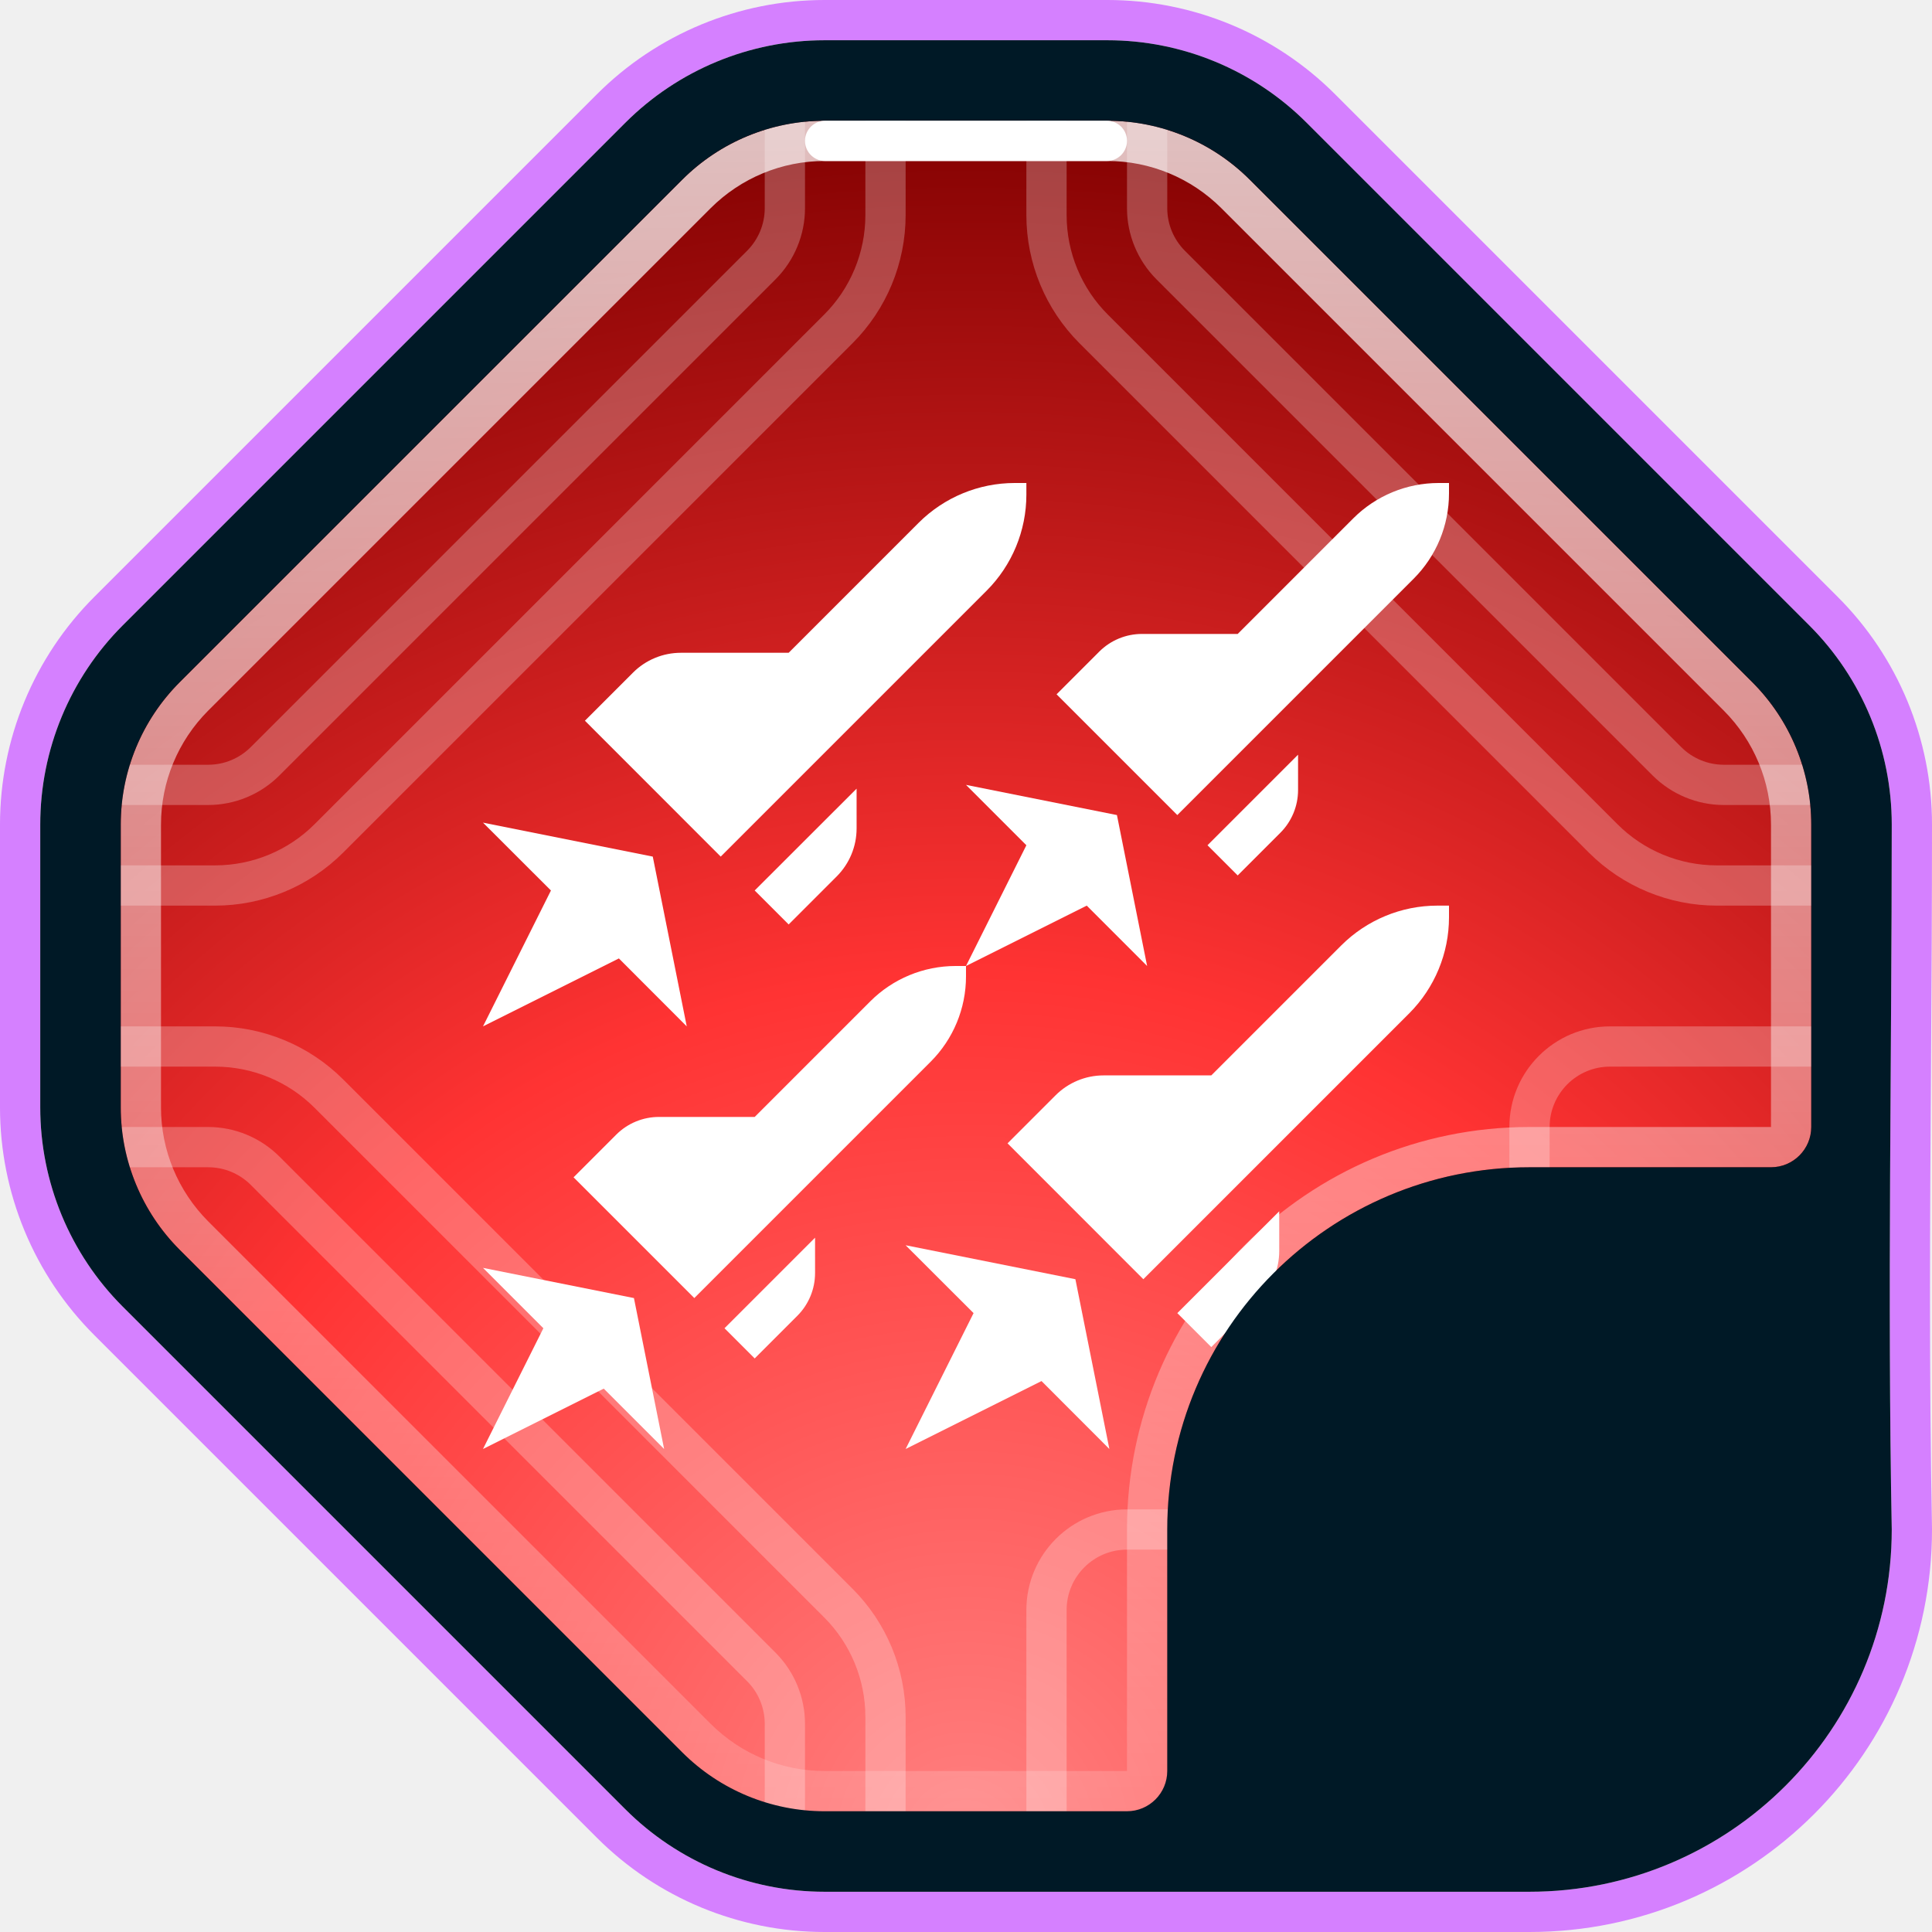
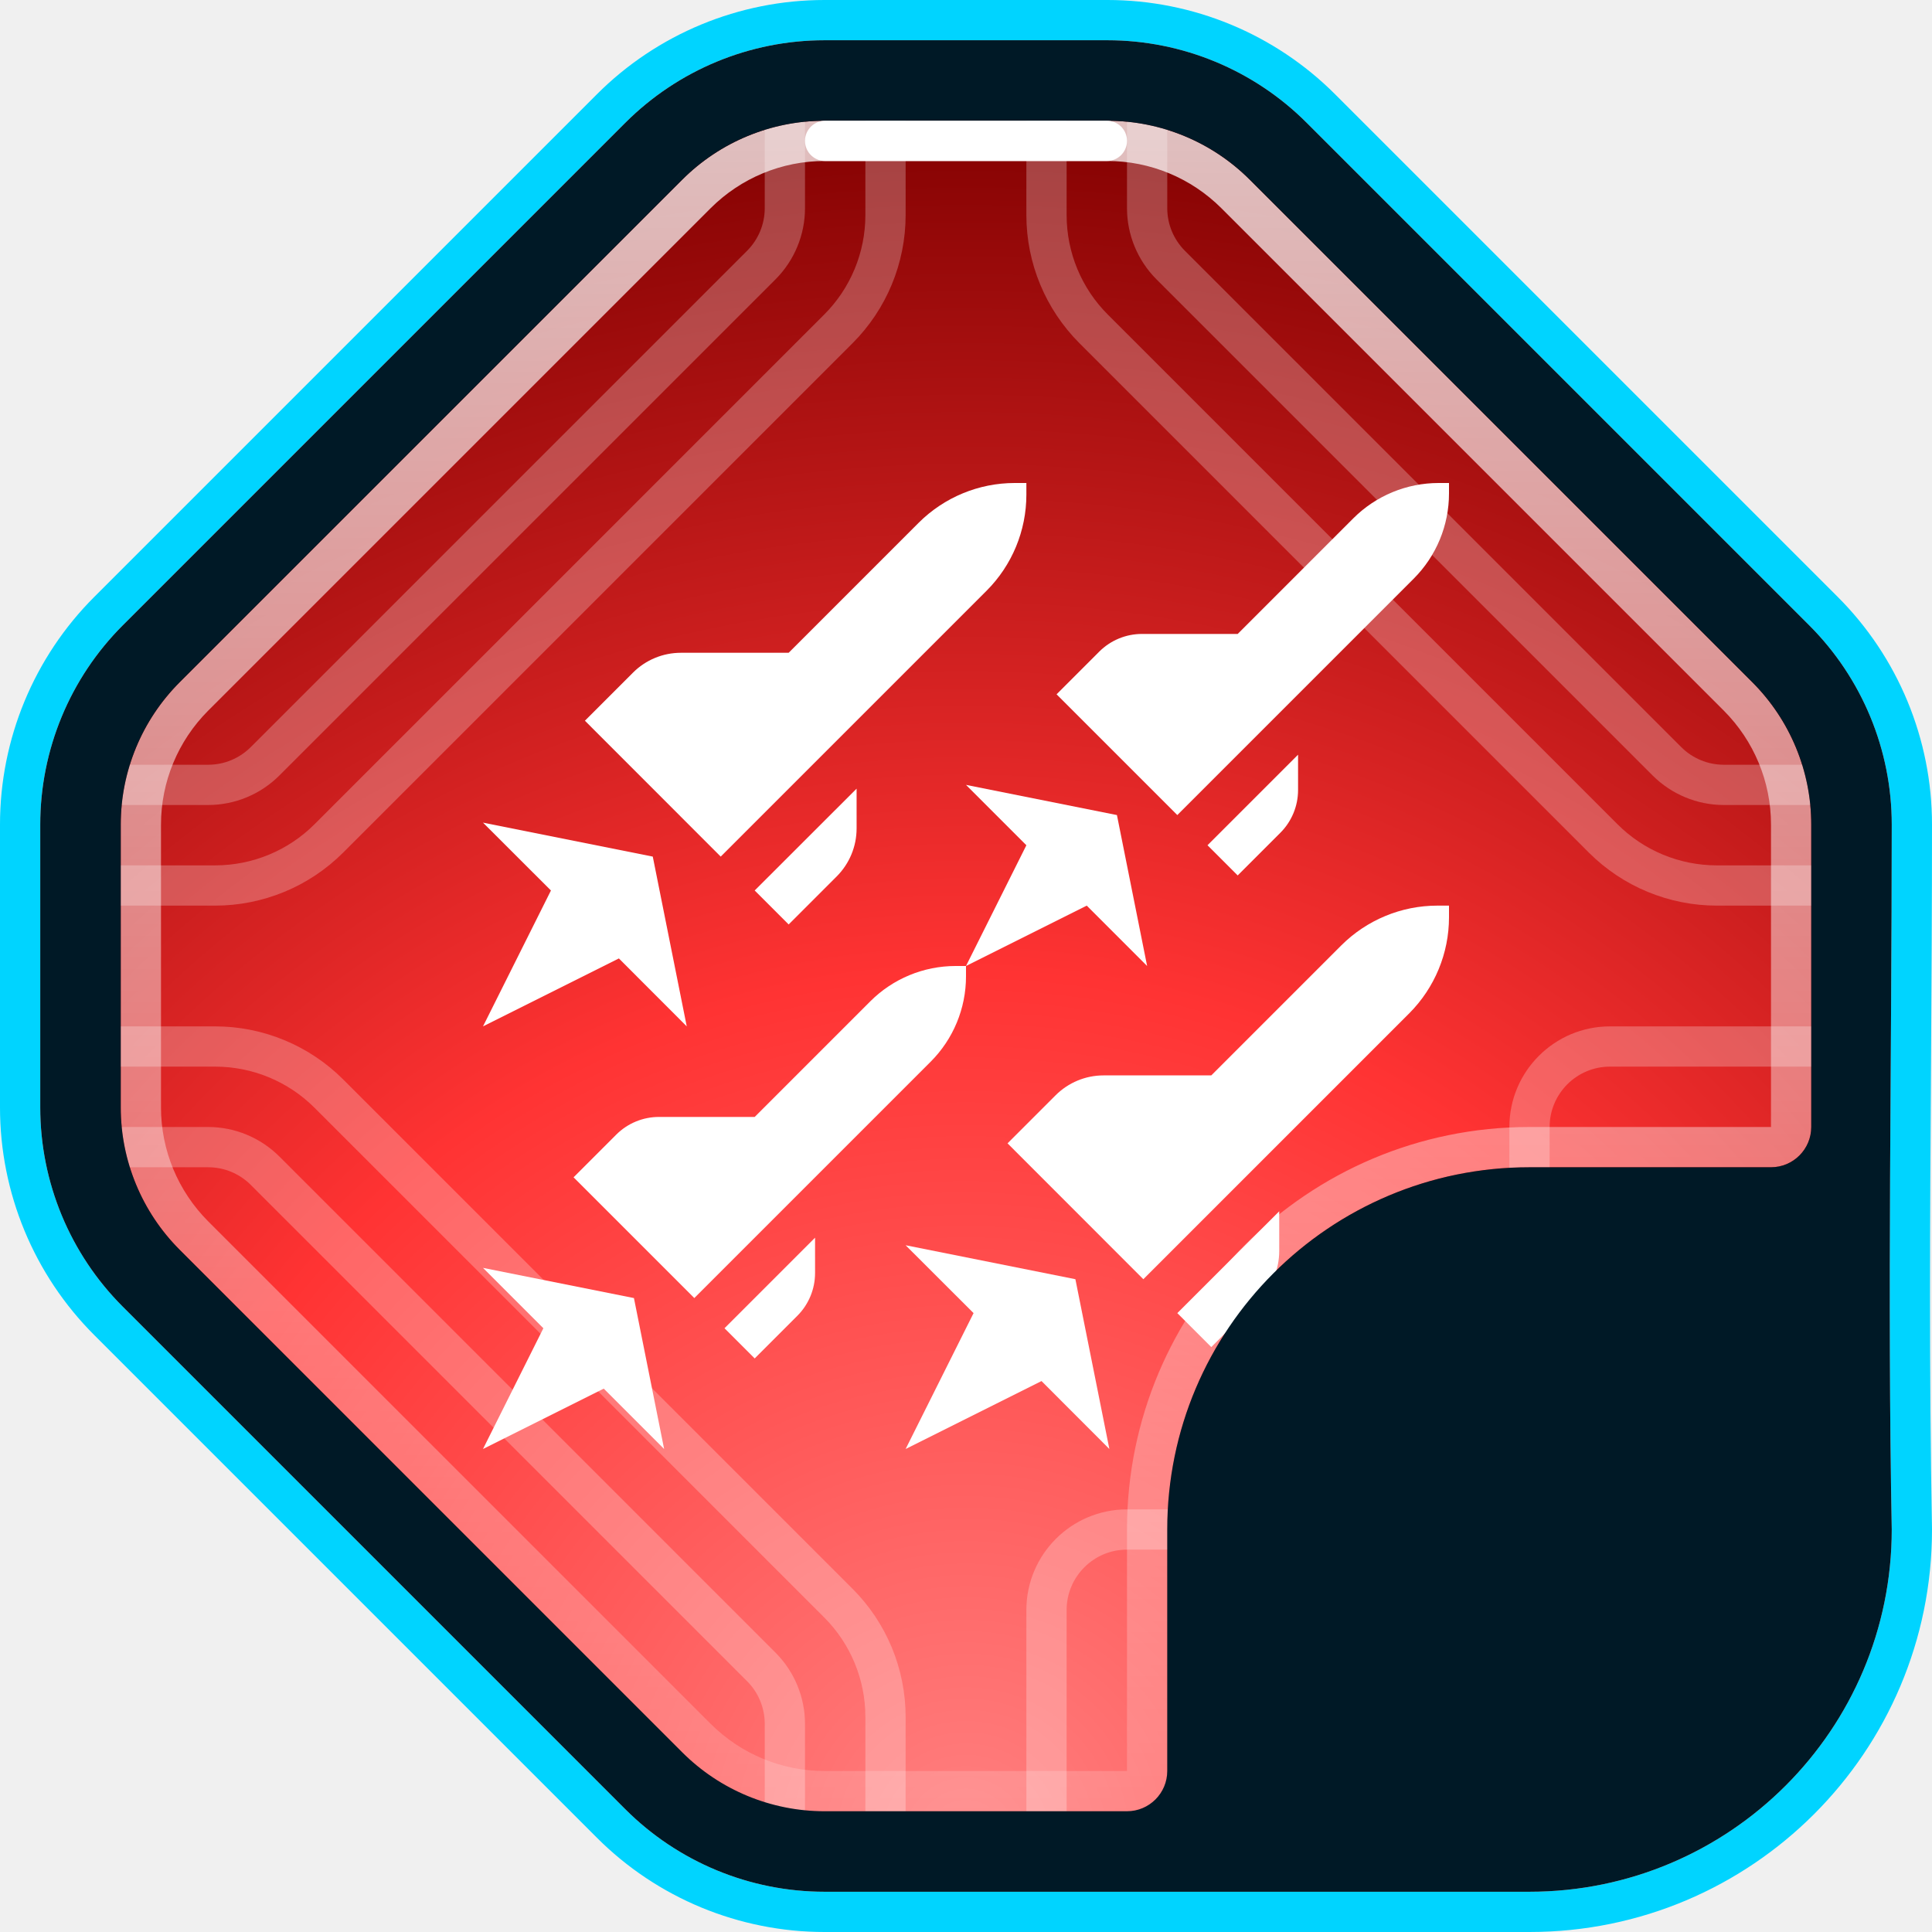
<svg xmlns="http://www.w3.org/2000/svg" width="24" height="24" viewBox="0 0 24 24" fill="none">
-   <path fill-rule="evenodd" clip-rule="evenodd" d="M24 19C24 21.761 21.761 24 19 24H10.243C9.182 24 8.164 23.579 7.414 22.828L1.172 16.586C0.421 15.836 0 14.818 0 13.757V10.243C0 9.182 0.421 8.164 1.172 7.414L7.414 1.172C8.164 0.421 9.182 0 10.243 0H13.757C14.818 0 15.836 0.421 16.586 1.172L22.828 7.414C23.579 8.164 24 9.182 24 10.243C24 11.222 23.994 12.198 23.988 13.173C23.975 15.116 23.963 17.052 24 18.991L24 19ZM23.5 19C23.463 17.055 23.475 15.108 23.488 13.161C23.494 12.188 23.5 11.215 23.5 10.243C23.5 9.314 23.131 8.424 22.475 7.768L16.232 1.525C15.576 0.869 14.686 0.5 13.757 0.5H10.243C9.314 0.5 8.424 0.869 7.768 1.525L1.525 7.768C0.869 8.424 0.5 9.314 0.5 10.243V13.757C0.5 14.686 0.869 15.576 1.525 16.232L7.768 22.475C8.424 23.131 9.314 23.5 10.243 23.5H19C21.485 23.5 23.5 21.485 23.5 19Z" fill="#D580FF" />
+   <path fill-rule="evenodd" clip-rule="evenodd" d="M24 19C24 21.761 21.761 24 19 24H10.243C9.182 24 8.164 23.579 7.414 22.828L1.172 16.586C0.421 15.836 0 14.818 0 13.757V10.243C0 9.182 0.421 8.164 1.172 7.414L7.414 1.172C8.164 0.421 9.182 0 10.243 0H13.757C14.818 0 15.836 0.421 16.586 1.172L22.828 7.414C23.579 8.164 24 9.182 24 10.243C24 11.222 23.994 12.198 23.988 13.173C23.975 15.116 23.963 17.052 24 18.991L24 19ZM23.5 19C23.463 17.055 23.475 15.108 23.488 13.161C23.494 12.188 23.5 11.215 23.5 10.243C23.5 9.314 23.131 8.424 22.475 7.768L16.232 1.525C15.576 0.869 14.686 0.5 13.757 0.5H10.243C9.314 0.5 8.424 0.869 7.768 1.525L1.525 7.768C0.869 8.424 0.5 9.314 0.5 10.243V13.757C0.5 14.686 0.869 15.576 1.525 16.232L7.768 22.475C8.424 23.131 9.314 23.5 10.243 23.5H19C21.485 23.5 23.5 21.485 23.5 19Z" fill="#00D4FF" />
  <path d="M8.121 1.879L1.879 8.121C1.316 8.684 1 9.447 1 10.243V13.757C1 14.553 1.316 15.316 1.879 15.879L8.121 22.121C8.684 22.684 9.447 23 10.243 23H13.757C14.553 23 15.316 22.684 15.879 22.121L22.121 15.879C22.684 15.316 23 14.553 23 13.757V10.243C23 9.447 22.684 8.684 22.121 8.121L15.879 1.879C15.316 1.316 14.553 1 13.757 1H10.243C9.447 1 8.684 1.316 8.121 1.879Z" fill="url(#paint0_radial_5122_27602)" />
  <path fill-rule="evenodd" clip-rule="evenodd" d="M10 1V2.586C10 2.917 9.868 3.235 9.634 3.47L3.47 9.634C3.235 9.868 2.917 10 2.586 10H1V9.5H2.586C2.785 9.5 2.975 9.421 3.116 9.28L9.28 3.116C9.421 2.975 9.5 2.785 9.5 2.586V1H10ZM14 1V2.586C14 2.917 14.132 3.235 14.366 3.47L20.53 9.634C20.765 9.868 21.083 10 21.414 10H23V9.5H21.414C21.215 9.5 21.024 9.421 20.884 9.28L14.72 3.116C14.579 2.975 14.5 2.785 14.5 2.586V1H14ZM10 21.414V23H9.5V21.414C9.5 21.215 9.421 21.024 9.28 20.884L3.116 14.72C2.975 14.579 2.785 14.5 2.586 14.5H1V14H2.586C2.917 14 3.235 14.132 3.47 14.366L9.634 20.53C9.868 20.765 10 21.083 10 21.414ZM11.25 1V2.672C11.25 3.268 11.013 3.841 10.591 4.263L4.263 10.591C3.841 11.013 3.268 11.25 2.672 11.25H1V10.75H2.672C3.136 10.75 3.581 10.566 3.909 10.237L10.237 3.909C10.566 3.581 10.75 3.136 10.75 2.672V1H11.25ZM12.75 2.672V1H13.25V2.672C13.25 3.136 13.434 3.581 13.763 3.909L20.091 10.237C20.419 10.566 20.864 10.75 21.328 10.75H23V11.25H21.328C20.732 11.25 20.159 11.013 19.737 10.591L13.409 4.263C12.987 3.841 12.75 3.268 12.75 2.672ZM11.25 23V21.328C11.25 20.732 11.013 20.159 10.591 19.737L4.263 13.409C3.841 12.987 3.268 12.75 2.672 12.75H1V13.25H2.672C3.136 13.25 3.581 13.434 3.909 13.763L10.237 20.091C10.566 20.419 10.75 20.864 10.75 21.328V23H11.25ZM12.75 20V23H13.25V20C13.25 19.586 13.586 19.25 14 19.25H15V18.75H14C13.31 18.75 12.75 19.31 12.75 20ZM20 12.75C19.31 12.75 18.75 13.31 18.75 14V15H19.25V14C19.25 13.586 19.586 13.25 20 13.25H23V12.75H20Z" fill="white" fill-opacity="0.25" />
  <path fill-rule="evenodd" clip-rule="evenodd" d="M10.243 2C9.712 2 9.204 2.211 8.828 2.586L2.586 8.828C2.211 9.204 2 9.712 2 10.243V13.757C2 14.288 2.211 14.796 2.586 15.172L8.828 21.414C9.204 21.789 9.712 22 10.243 22H14V19C14 16.239 16.239 14 19 14H22V10.243C22 9.712 21.789 9.204 21.414 8.828L15.172 2.586C14.796 2.211 14.288 2 13.757 2H10.243ZM10.243 1.5C9.58 1.5 8.944 1.763 8.475 2.232L2.232 8.475C1.763 8.944 1.5 9.58 1.5 10.243V13.757C1.5 14.42 1.763 15.056 2.232 15.525L8.475 21.768C8.944 22.237 9.58 22.5 10.243 22.5H14C14.276 22.5 14.5 22.276 14.5 22V19C14.5 16.515 16.515 14.5 19 14.5H22C22.276 14.5 22.5 14.276 22.5 14V10.243C22.5 9.58 22.237 8.944 21.768 8.475L15.525 2.232C15.056 1.763 14.42 1.5 13.757 1.5H10.243Z" fill="url(#paint1_linear_5122_27602)" />
  <path d="M12.75 6H12.605C12.158 6 11.729 6.178 11.412 6.494L9.797 8.109H8.459C8.235 8.109 8.02 8.198 7.862 8.357L7.266 8.953L8.953 10.641L12.256 7.338C12.572 7.022 12.75 6.592 12.75 6.145V6Z" fill="white" />
  <path d="M9.797 11.484L9.375 11.062L10.641 9.797V10.291C10.641 10.515 10.552 10.729 10.393 10.888L9.797 11.484Z" fill="white" />
  <path d="M6.844 11.062L6 12.75L7.688 11.906L8.531 12.75L8.109 10.641L6 10.219L6.844 11.062Z" fill="white" />
  <path d="M12 12H11.871C11.473 12 11.092 12.158 10.811 12.439L9.375 13.875H8.186C7.987 13.875 7.796 13.954 7.655 14.095L7.125 14.625L8.625 16.125L11.561 13.189C11.842 12.908 12 12.527 12 12.129V12Z" fill="white" />
  <path d="M12 12L12.75 10.5L12 9.75L13.875 10.125L14.25 12L13.5 11.25L12 12Z" fill="white" />
  <path d="M9.375 16.875L9 16.5L10.125 15.375V15.814C10.125 16.013 10.046 16.204 9.905 16.345L9.375 16.875Z" fill="white" />
  <path d="M6.75 16.5L6 18L7.5 17.25L8.25 18L7.875 16.125L6 15.75L6.75 16.5Z" fill="white" />
  <path d="M17.855 11.25H18V11.395C18 11.842 17.822 12.271 17.506 12.588L14.203 15.891L12.516 14.203L13.112 13.607C13.271 13.448 13.485 13.359 13.709 13.359H15.047L16.662 11.744C16.979 11.428 17.408 11.25 17.855 11.25Z" fill="white" />
  <path d="M14.625 16.312L15.047 16.734L15.643 16.138C15.802 15.979 15.891 15.765 15.891 15.541V15.047L14.625 16.312Z" fill="white" />
  <path d="M12.938 17.156L11.25 18L12.094 16.312L11.25 15.469L13.359 15.891L13.781 18L12.938 17.156Z" fill="white" />
  <path d="M18 6H17.871C17.474 6 17.092 6.158 16.811 6.439L15.375 7.875H14.186C13.987 7.875 13.796 7.954 13.655 8.095L13.125 8.625L14.625 10.125L17.561 7.189C17.842 6.908 18 6.527 18 6.129V6Z" fill="white" />
  <path d="M15.375 10.875L15 10.5L16.125 9.375V9.814C16.125 10.013 16.046 10.204 15.905 10.345L15.375 10.875Z" fill="white" />
  <path fill-rule="evenodd" clip-rule="evenodd" d="M10.243 23.5C9.314 23.5 8.424 23.131 7.768 22.475L1.525 16.232C0.869 15.576 0.5 14.686 0.5 13.757V10.243C0.5 9.314 0.869 8.424 1.525 7.768L7.768 1.525C8.424 0.869 9.314 0.5 10.243 0.5H13.757C14.686 0.5 15.576 0.869 16.232 1.525L22.475 7.768C23.131 8.424 23.5 9.314 23.5 10.243C23.5 13.161 23.445 16.083 23.5 19C23.5 21.485 21.485 23.5 19 23.5C15.979 23.5 13.28 23.5 10.243 23.5ZM8.475 2.232C8.944 1.763 9.58 1.5 10.243 1.5H13.757C14.42 1.5 15.056 1.763 15.525 2.232L21.768 8.475C22.237 8.944 22.5 9.58 22.5 10.243V14C22.5 14.276 22.276 14.5 22 14.5H19C16.515 14.5 14.5 16.515 14.5 19V22C14.5 22.276 14.276 22.5 14 22.5H10.243C9.58 22.5 8.944 22.237 8.475 21.768L2.232 15.525C1.763 15.056 1.5 14.42 1.5 13.757V10.243C1.5 9.58 1.763 8.944 2.232 8.475L8.475 2.232Z" fill="#001926" />
  <rect x="10" y="1.5" width="4" height="0.5" rx="0.25" fill="white" />
  <defs>
    <radialGradient id="paint0_radial_5122_27602" cx="0" cy="0" r="1" gradientUnits="userSpaceOnUse" gradientTransform="translate(12 23) rotate(-90) scale(22)">
      <stop stop-color="#FF8080" />
      <stop offset="0.496" stop-color="#FF3333" />
      <stop offset="1" stop-color="#800000" />
    </radialGradient>
    <linearGradient id="paint1_linear_5122_27602" x1="12" y1="1.5" x2="12" y2="22.5" gradientUnits="userSpaceOnUse">
      <stop stop-color="white" stop-opacity="0.75" />
      <stop offset="1" stop-color="white" stop-opacity="0.15" />
    </linearGradient>
  </defs>
</svg>
